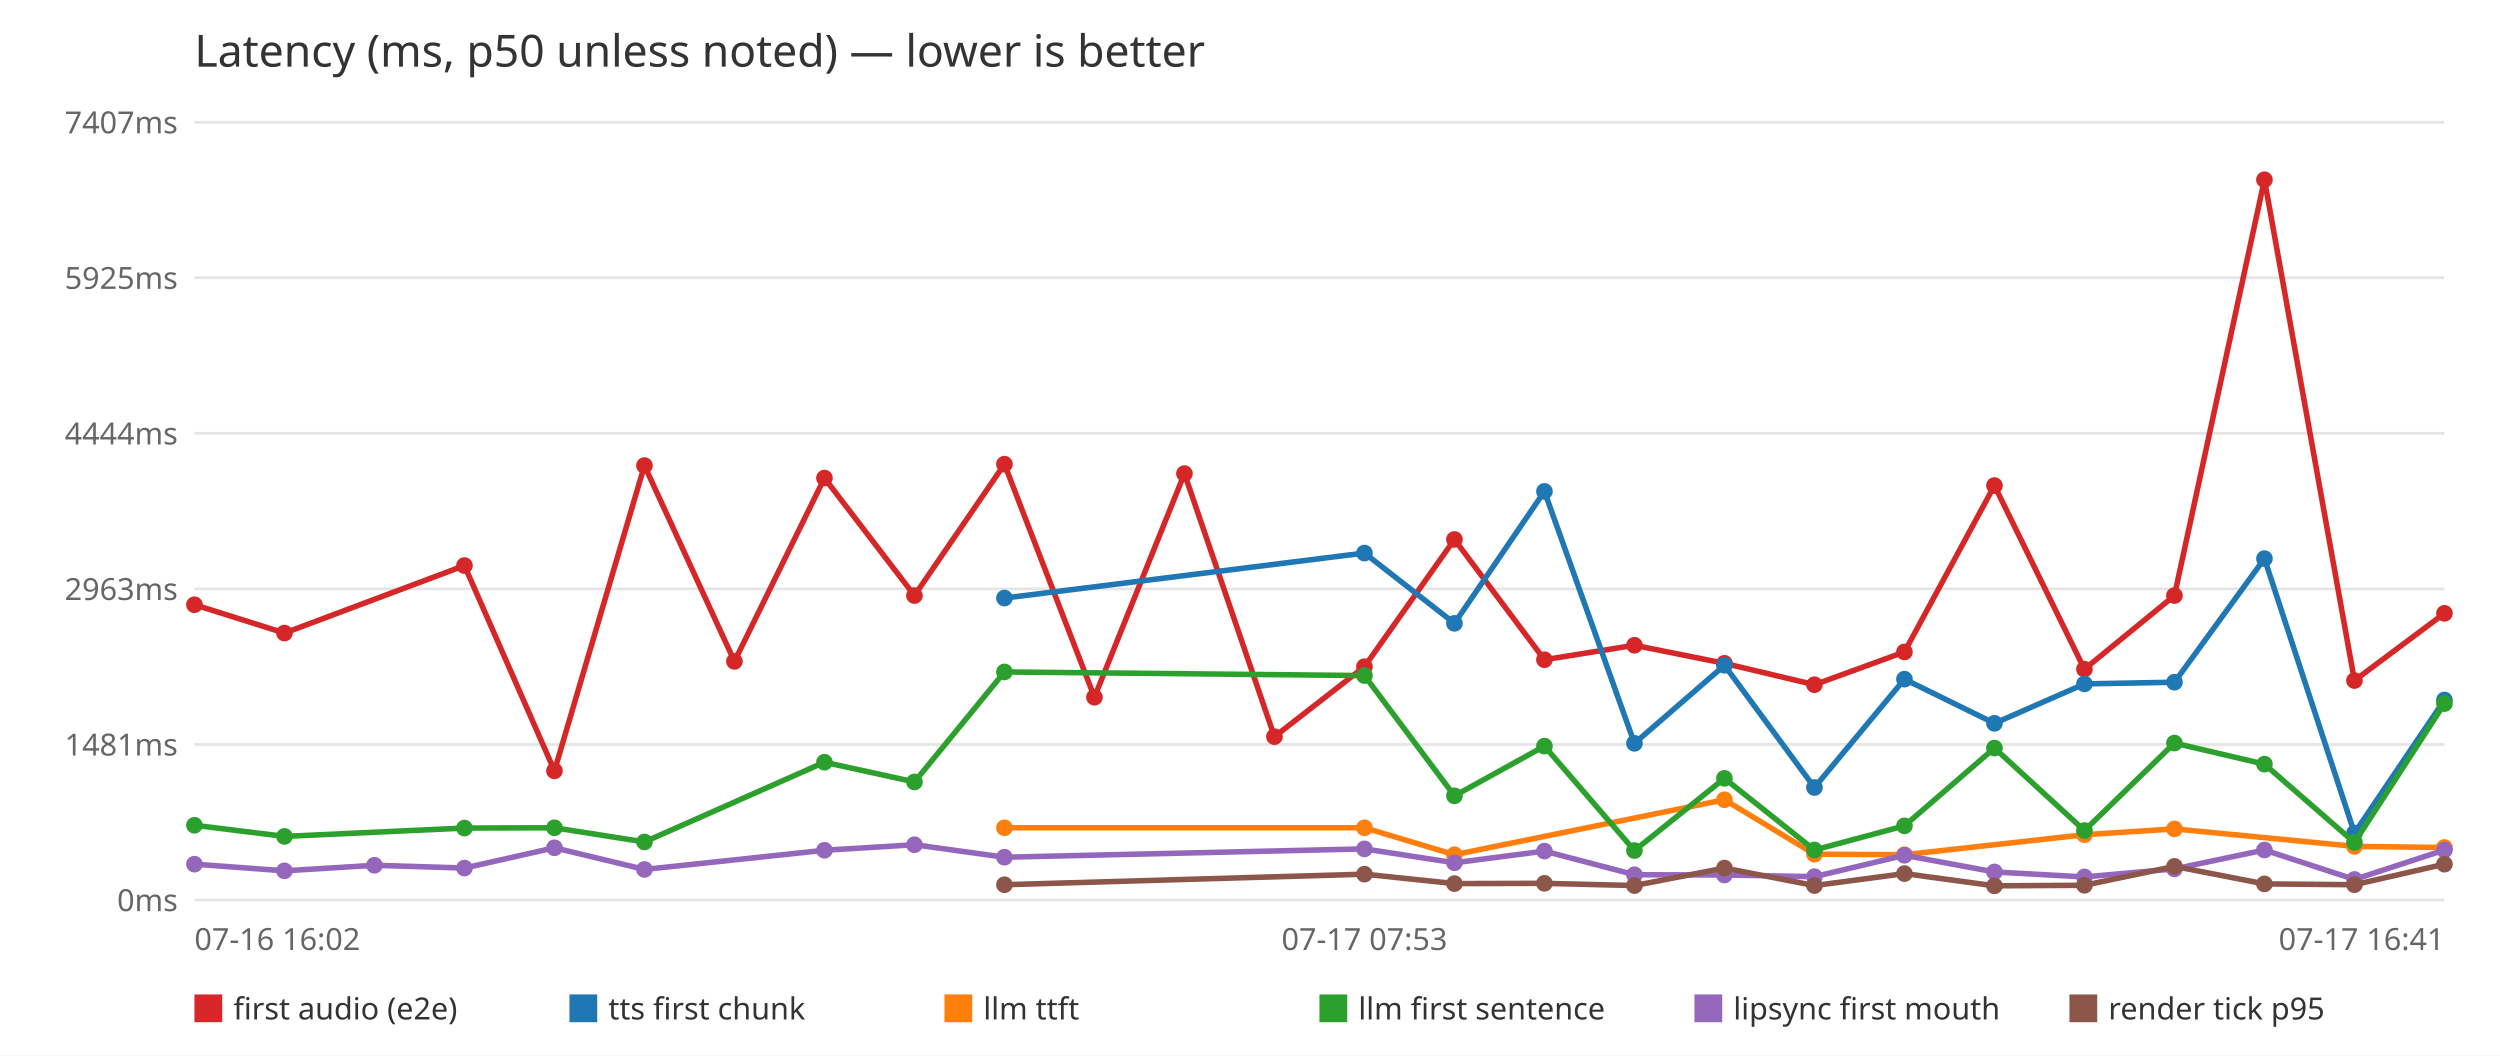
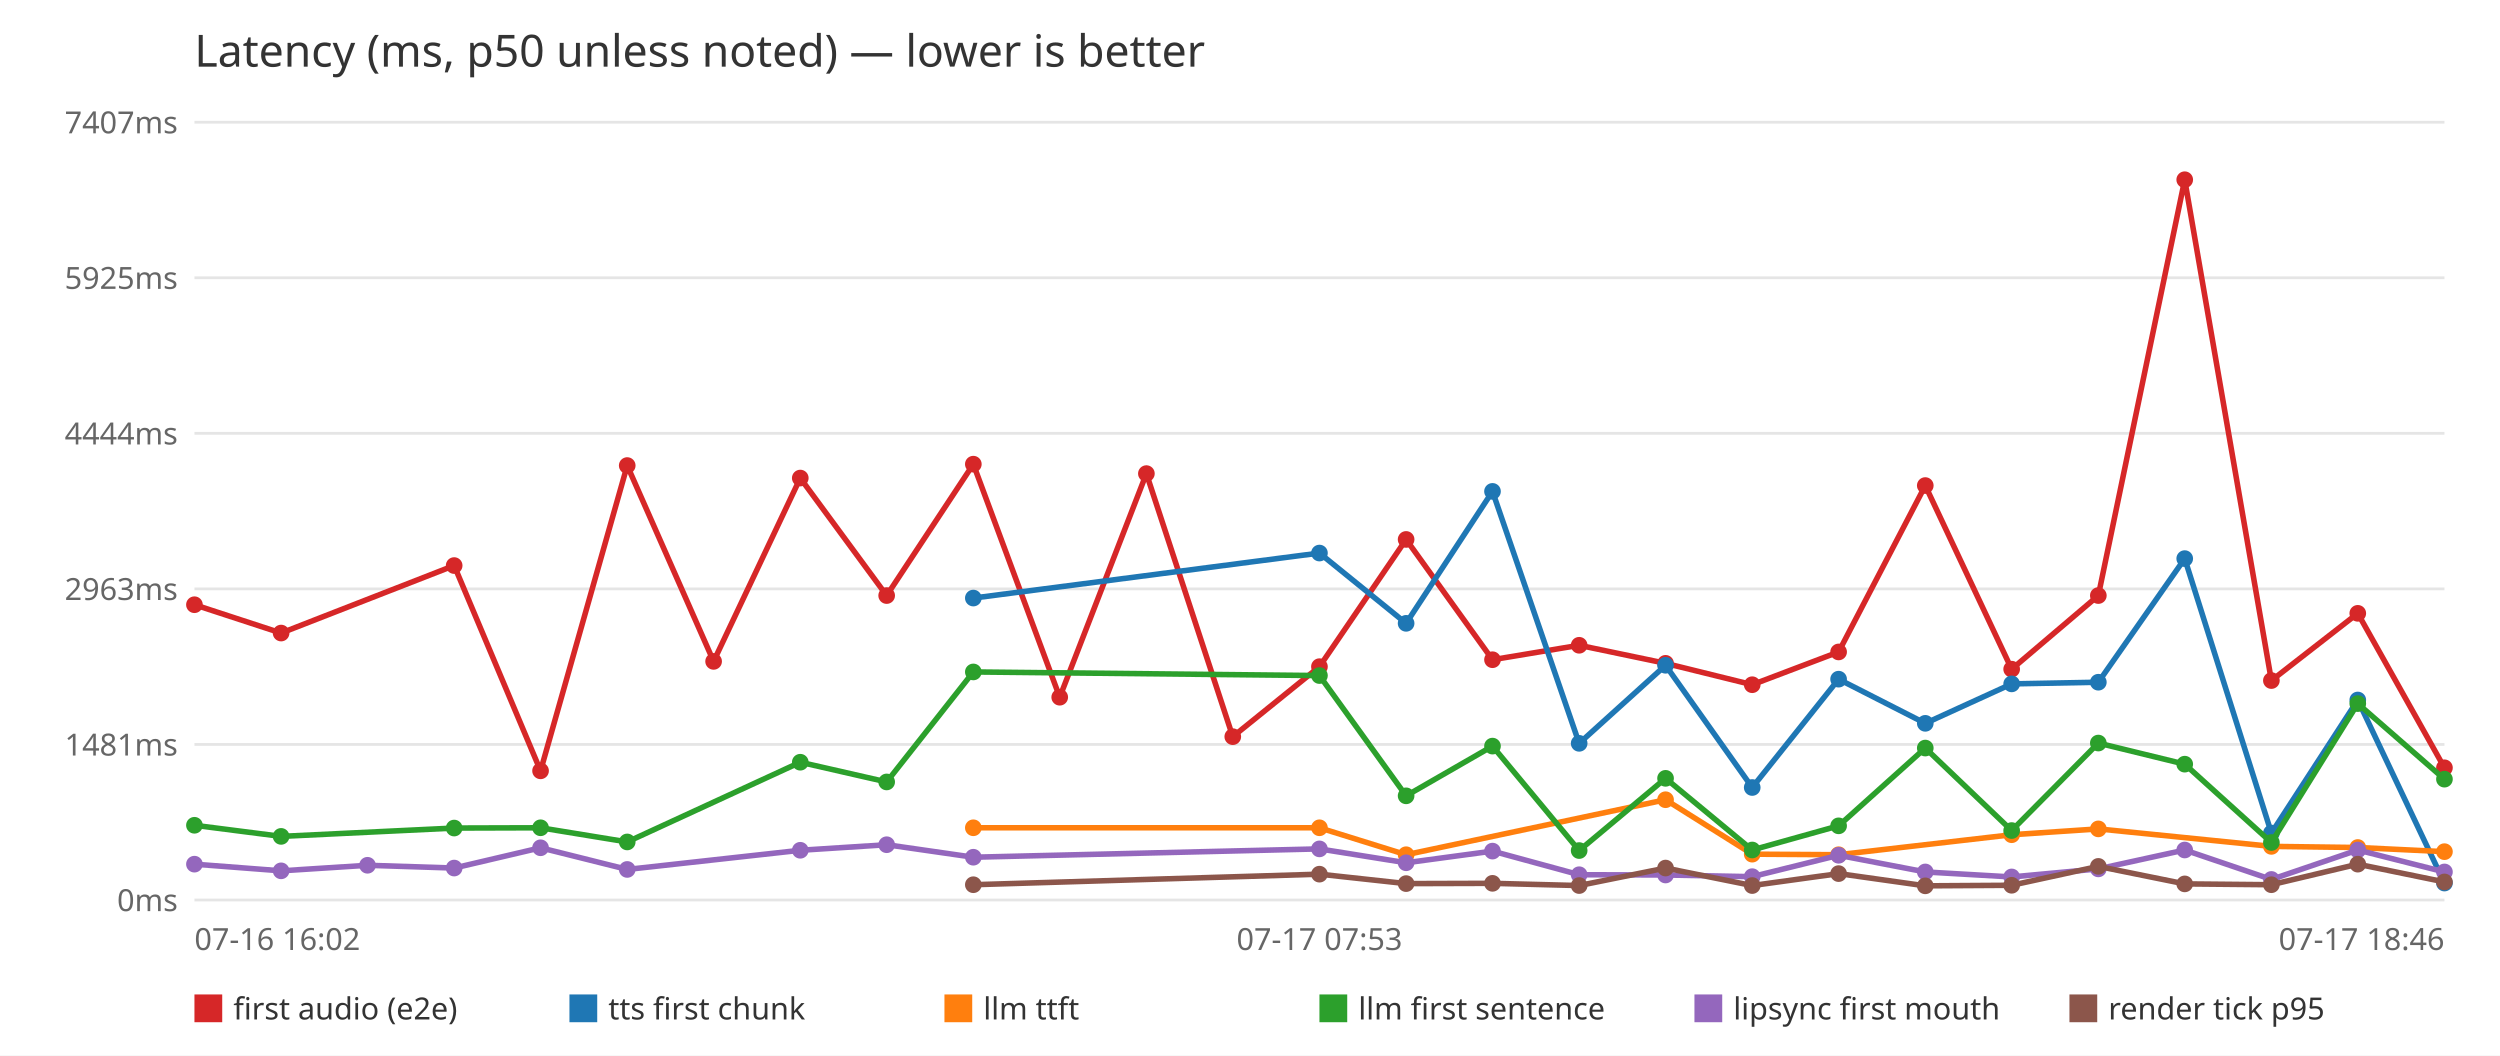
<svg xmlns="http://www.w3.org/2000/svg" width="900" height="380" viewBox="0 0 900 380" font-family="sans-serif">
  <rect width="900" height="380" fill="white" />
  <text x="70" y="24" font-size="16" fill="#333">Latency (ms, p50 unless noted) — lower is better</text>
  <line x1="70" y1="324.0" x2="880" y2="324.0" stroke="#e5e5e5" />
  <text x="64" y="328.0" font-size="11" fill="#666" text-anchor="end">0ms</text>
  <line x1="70" y1="268.0" x2="880" y2="268.0" stroke="#e5e5e5" />
  <text x="64" y="272.0" font-size="11" fill="#666" text-anchor="end">1481ms</text>
  <line x1="70" y1="212.0" x2="880" y2="212.0" stroke="#e5e5e5" />
  <text x="64" y="216.0" font-size="11" fill="#666" text-anchor="end">2963ms</text>
  <line x1="70" y1="156.0" x2="880" y2="156.0" stroke="#e5e5e5" />
  <text x="64" y="160.0" font-size="11" fill="#666" text-anchor="end">4444ms</text>
  <line x1="70" y1="100.0" x2="880" y2="100.0" stroke="#e5e5e5" />
  <text x="64" y="104.0" font-size="11" fill="#666" text-anchor="end">5925ms</text>
  <line x1="70" y1="44.0" x2="880" y2="44.0" stroke="#e5e5e5" />
  <text x="64" y="48.0" font-size="11" fill="#666" text-anchor="end">7407ms</text>
  <text x="70.0" y="342" font-size="11" fill="#666" text-anchor="start">07-16 16:02</text>
-   <text x="491.2" y="342" font-size="11" fill="#666" text-anchor="middle">07-17 07:53</text>
-   <text x="880.0" y="342" font-size="11" fill="#666" text-anchor="end">07-17 16:41</text>
-   <polyline points="70.0,217.7 102.4,227.9 167.2,203.6 199.6,277.5 232.0,167.6 264.4,238.1 296.8,172.1 329.2,214.4 361.6,167.1 394.0,251.0 426.4,170.5 458.8,265.2 491.2,240.0 523.6,194.2 556.0,237.5 588.4,232.3 620.8,238.8 653.2,246.5 685.6,234.7 718.0,174.8 750.4,240.9 782.8,214.4 815.2,64.7 847.6,245.0 880.0,220.8" fill="none" stroke="#d62728" stroke-width="2" />
+   <text x="475.0" y="342" font-size="11" fill="#666" text-anchor="middle">07-17 07:53</text>
+   <text x="880.0" y="342" font-size="11" fill="#666" text-anchor="end">07-17 18:46</text>
+   <polyline points="70.0,217.7 101.2,227.9 163.5,203.6 194.6,277.5 225.8,167.6 256.9,238.1 288.1,172.1 319.2,214.4 350.4,167.1 381.5,251.0 412.7,170.5 443.8,265.2 475.0,240.0 506.2,194.2 537.3,237.5 568.5,232.3 599.6,238.8 630.8,246.5 661.9,234.7 693.1,174.8 724.2,240.9 755.4,214.4 786.5,64.7 817.7,245.0 848.8,220.8 880.0,276.4" fill="none" stroke="#d62728" stroke-width="2" />
  <circle cx="70.0" cy="217.7" r="3" fill="#d62728" />
-   <circle cx="102.4" cy="227.9" r="3" fill="#d62728" />
-   <circle cx="167.2" cy="203.6" r="3" fill="#d62728" />
-   <circle cx="199.6" cy="277.5" r="3" fill="#d62728" />
-   <circle cx="232.0" cy="167.6" r="3" fill="#d62728" />
-   <circle cx="264.4" cy="238.1" r="3" fill="#d62728" />
-   <circle cx="296.8" cy="172.1" r="3" fill="#d62728" />
-   <circle cx="329.2" cy="214.4" r="3" fill="#d62728" />
-   <circle cx="361.6" cy="167.1" r="3" fill="#d62728" />
-   <circle cx="394.0" cy="251.0" r="3" fill="#d62728" />
-   <circle cx="426.4" cy="170.5" r="3" fill="#d62728" />
-   <circle cx="458.8" cy="265.2" r="3" fill="#d62728" />
-   <circle cx="491.2" cy="240.0" r="3" fill="#d62728" />
-   <circle cx="523.6" cy="194.2" r="3" fill="#d62728" />
-   <circle cx="556.0" cy="237.5" r="3" fill="#d62728" />
-   <circle cx="588.4" cy="232.3" r="3" fill="#d62728" />
-   <circle cx="620.8" cy="238.8" r="3" fill="#d62728" />
-   <circle cx="653.2" cy="246.5" r="3" fill="#d62728" />
-   <circle cx="685.6" cy="234.7" r="3" fill="#d62728" />
-   <circle cx="718.0" cy="174.8" r="3" fill="#d62728" />
-   <circle cx="750.4" cy="240.9" r="3" fill="#d62728" />
-   <circle cx="782.8" cy="214.4" r="3" fill="#d62728" />
-   <circle cx="815.2" cy="64.7" r="3" fill="#d62728" />
-   <circle cx="847.6" cy="245.0" r="3" fill="#d62728" />
-   <circle cx="880.0" cy="220.8" r="3" fill="#d62728" />
+   <circle cx="101.2" cy="227.9" r="3" fill="#d62728" />
+   <circle cx="163.5" cy="203.6" r="3" fill="#d62728" />
+   <circle cx="194.6" cy="277.5" r="3" fill="#d62728" />
+   <circle cx="225.8" cy="167.6" r="3" fill="#d62728" />
+   <circle cx="256.9" cy="238.1" r="3" fill="#d62728" />
+   <circle cx="288.1" cy="172.1" r="3" fill="#d62728" />
+   <circle cx="319.2" cy="214.4" r="3" fill="#d62728" />
+   <circle cx="350.4" cy="167.1" r="3" fill="#d62728" />
+   <circle cx="381.5" cy="251.0" r="3" fill="#d62728" />
+   <circle cx="412.7" cy="170.5" r="3" fill="#d62728" />
+   <circle cx="443.8" cy="265.2" r="3" fill="#d62728" />
+   <circle cx="475.0" cy="240.0" r="3" fill="#d62728" />
+   <circle cx="506.2" cy="194.2" r="3" fill="#d62728" />
+   <circle cx="537.3" cy="237.5" r="3" fill="#d62728" />
+   <circle cx="568.5" cy="232.3" r="3" fill="#d62728" />
+   <circle cx="599.6" cy="238.8" r="3" fill="#d62728" />
+   <circle cx="630.8" cy="246.5" r="3" fill="#d62728" />
+   <circle cx="661.9" cy="234.7" r="3" fill="#d62728" />
+   <circle cx="693.1" cy="174.8" r="3" fill="#d62728" />
+   <circle cx="724.2" cy="240.9" r="3" fill="#d62728" />
+   <circle cx="755.4" cy="214.4" r="3" fill="#d62728" />
+   <circle cx="786.5" cy="64.7" r="3" fill="#d62728" />
+   <circle cx="817.7" cy="245.0" r="3" fill="#d62728" />
+   <circle cx="848.8" cy="220.8" r="3" fill="#d62728" />
+   <circle cx="880.0" cy="276.4" r="3" fill="#d62728" />
  <rect x="70.0" y="358" width="10" height="10" fill="#d62728" />
  <text x="84.0" y="367" font-size="11" fill="#333">first audio (e2e)</text>
-   <polyline points="361.6,215.3 491.2,199.1 523.6,224.4 556.0,176.9 588.4,267.6 620.8,239.5 653.2,283.5 685.6,244.5 718.0,260.4 750.4,246.2 782.8,245.6 815.2,201.1 847.6,299.9 880.0,252.0" fill="none" stroke="#1f77b4" stroke-width="2" />
-   <circle cx="361.6" cy="215.3" r="3" fill="#1f77b4" />
-   <circle cx="491.2" cy="199.1" r="3" fill="#1f77b4" />
-   <circle cx="523.6" cy="224.4" r="3" fill="#1f77b4" />
-   <circle cx="556.0" cy="176.9" r="3" fill="#1f77b4" />
-   <circle cx="588.4" cy="267.6" r="3" fill="#1f77b4" />
-   <circle cx="620.8" cy="239.5" r="3" fill="#1f77b4" />
-   <circle cx="653.2" cy="283.5" r="3" fill="#1f77b4" />
-   <circle cx="685.6" cy="244.5" r="3" fill="#1f77b4" />
-   <circle cx="718.0" cy="260.4" r="3" fill="#1f77b4" />
-   <circle cx="750.4" cy="246.2" r="3" fill="#1f77b4" />
-   <circle cx="782.8" cy="245.6" r="3" fill="#1f77b4" />
-   <circle cx="815.2" cy="201.1" r="3" fill="#1f77b4" />
-   <circle cx="847.6" cy="299.9" r="3" fill="#1f77b4" />
-   <circle cx="880.0" cy="252.0" r="3" fill="#1f77b4" />
+   <polyline points="350.4,215.3 475.0,199.1 506.2,224.4 537.3,176.9 568.5,267.6 599.6,239.5 630.8,283.5 661.9,244.5 693.1,260.4 724.2,246.2 755.4,245.6 786.5,201.1 817.7,299.9 848.8,252.0 880.0,317.9" fill="none" stroke="#1f77b4" stroke-width="2" />
+   <circle cx="350.4" cy="215.3" r="3" fill="#1f77b4" />
+   <circle cx="475.0" cy="199.1" r="3" fill="#1f77b4" />
+   <circle cx="506.2" cy="224.4" r="3" fill="#1f77b4" />
+   <circle cx="537.3" cy="176.9" r="3" fill="#1f77b4" />
+   <circle cx="568.5" cy="267.6" r="3" fill="#1f77b4" />
+   <circle cx="599.6" cy="239.5" r="3" fill="#1f77b4" />
+   <circle cx="630.8" cy="283.5" r="3" fill="#1f77b4" />
+   <circle cx="661.9" cy="244.5" r="3" fill="#1f77b4" />
+   <circle cx="693.1" cy="260.4" r="3" fill="#1f77b4" />
+   <circle cx="724.2" cy="246.2" r="3" fill="#1f77b4" />
+   <circle cx="755.4" cy="245.6" r="3" fill="#1f77b4" />
+   <circle cx="786.5" cy="201.1" r="3" fill="#1f77b4" />
+   <circle cx="817.7" cy="299.9" r="3" fill="#1f77b4" />
+   <circle cx="848.8" cy="252.0" r="3" fill="#1f77b4" />
+   <circle cx="880.0" cy="317.9" r="3" fill="#1f77b4" />
  <rect x="205.0" y="358" width="10" height="10" fill="#1f77b4" />
  <text x="219.0" y="367" font-size="11" fill="#333">tts first chunk</text>
-   <polyline points="361.6,298.0 491.2,298.0 523.6,307.7 620.8,287.9 653.2,307.5 685.6,307.7 750.4,300.5 782.8,298.4 847.6,304.7 880.0,305.1" fill="none" stroke="#ff7f0e" stroke-width="2" />
-   <circle cx="361.6" cy="298.0" r="3" fill="#ff7f0e" />
-   <circle cx="491.2" cy="298.0" r="3" fill="#ff7f0e" />
-   <circle cx="523.6" cy="307.7" r="3" fill="#ff7f0e" />
-   <circle cx="620.8" cy="287.9" r="3" fill="#ff7f0e" />
-   <circle cx="653.2" cy="307.5" r="3" fill="#ff7f0e" />
-   <circle cx="685.6" cy="307.7" r="3" fill="#ff7f0e" />
-   <circle cx="750.4" cy="300.5" r="3" fill="#ff7f0e" />
-   <circle cx="782.8" cy="298.4" r="3" fill="#ff7f0e" />
-   <circle cx="847.6" cy="304.7" r="3" fill="#ff7f0e" />
-   <circle cx="880.0" cy="305.1" r="3" fill="#ff7f0e" />
+   <polyline points="350.4,298.0 475.0,298.0 506.2,307.7 599.6,287.9 630.8,307.5 661.9,307.7 724.2,300.5 755.4,298.4 817.7,304.7 848.8,305.1 880.0,306.6" fill="none" stroke="#ff7f0e" stroke-width="2" />
+   <circle cx="350.4" cy="298.0" r="3" fill="#ff7f0e" />
+   <circle cx="475.0" cy="298.0" r="3" fill="#ff7f0e" />
+   <circle cx="506.2" cy="307.7" r="3" fill="#ff7f0e" />
+   <circle cx="599.6" cy="287.9" r="3" fill="#ff7f0e" />
+   <circle cx="630.8" cy="307.5" r="3" fill="#ff7f0e" />
+   <circle cx="661.9" cy="307.7" r="3" fill="#ff7f0e" />
+   <circle cx="724.2" cy="300.5" r="3" fill="#ff7f0e" />
+   <circle cx="755.4" cy="298.4" r="3" fill="#ff7f0e" />
+   <circle cx="817.7" cy="304.7" r="3" fill="#ff7f0e" />
+   <circle cx="848.8" cy="305.1" r="3" fill="#ff7f0e" />
+   <circle cx="880.0" cy="306.6" r="3" fill="#ff7f0e" />
  <rect x="340.0" y="358" width="10" height="10" fill="#ff7f0e" />
  <text x="354.0" y="367" font-size="11" fill="#333">llm ttft</text>
-   <polyline points="70.0,297.1 102.4,301.1 167.2,298.1 199.6,298.0 232.0,303.1 296.8,274.4 329.2,281.5 361.6,241.9 491.2,243.2 523.6,286.5 556.0,268.6 588.4,306.2 620.8,280.2 653.2,306.0 685.6,297.3 718.0,269.3 750.4,299.0 782.8,267.5 815.2,275.1 847.6,303.3 880.0,253.3" fill="none" stroke="#2ca02c" stroke-width="2" />
+   <polyline points="70.0,297.1 101.2,301.1 163.5,298.1 194.6,298.0 225.8,303.1 288.1,274.4 319.2,281.5 350.4,241.9 475.0,243.2 506.2,286.5 537.3,268.6 568.5,306.2 599.6,280.2 630.8,306.0 661.9,297.3 693.1,269.3 724.2,299.0 755.4,267.5 786.5,275.1 817.7,303.3 848.8,253.3 880.0,280.5" fill="none" stroke="#2ca02c" stroke-width="2" />
  <circle cx="70.0" cy="297.1" r="3" fill="#2ca02c" />
-   <circle cx="102.4" cy="301.1" r="3" fill="#2ca02c" />
-   <circle cx="167.2" cy="298.1" r="3" fill="#2ca02c" />
-   <circle cx="199.6" cy="298.0" r="3" fill="#2ca02c" />
-   <circle cx="232.0" cy="303.1" r="3" fill="#2ca02c" />
-   <circle cx="296.8" cy="274.4" r="3" fill="#2ca02c" />
-   <circle cx="329.2" cy="281.5" r="3" fill="#2ca02c" />
-   <circle cx="361.6" cy="241.9" r="3" fill="#2ca02c" />
-   <circle cx="491.2" cy="243.2" r="3" fill="#2ca02c" />
-   <circle cx="523.6" cy="286.5" r="3" fill="#2ca02c" />
-   <circle cx="556.0" cy="268.6" r="3" fill="#2ca02c" />
-   <circle cx="588.4" cy="306.2" r="3" fill="#2ca02c" />
-   <circle cx="620.8" cy="280.2" r="3" fill="#2ca02c" />
-   <circle cx="653.2" cy="306.0" r="3" fill="#2ca02c" />
-   <circle cx="685.6" cy="297.3" r="3" fill="#2ca02c" />
-   <circle cx="718.0" cy="269.3" r="3" fill="#2ca02c" />
-   <circle cx="750.4" cy="299.0" r="3" fill="#2ca02c" />
-   <circle cx="782.8" cy="267.5" r="3" fill="#2ca02c" />
-   <circle cx="815.2" cy="275.1" r="3" fill="#2ca02c" />
-   <circle cx="847.6" cy="303.3" r="3" fill="#2ca02c" />
-   <circle cx="880.0" cy="253.3" r="3" fill="#2ca02c" />
+   <circle cx="101.2" cy="301.1" r="3" fill="#2ca02c" />
+   <circle cx="163.5" cy="298.1" r="3" fill="#2ca02c" />
+   <circle cx="194.6" cy="298.0" r="3" fill="#2ca02c" />
+   <circle cx="225.8" cy="303.1" r="3" fill="#2ca02c" />
+   <circle cx="288.1" cy="274.4" r="3" fill="#2ca02c" />
+   <circle cx="319.2" cy="281.5" r="3" fill="#2ca02c" />
+   <circle cx="350.4" cy="241.9" r="3" fill="#2ca02c" />
+   <circle cx="475.0" cy="243.2" r="3" fill="#2ca02c" />
+   <circle cx="506.2" cy="286.5" r="3" fill="#2ca02c" />
+   <circle cx="537.3" cy="268.6" r="3" fill="#2ca02c" />
+   <circle cx="568.5" cy="306.2" r="3" fill="#2ca02c" />
+   <circle cx="599.6" cy="280.2" r="3" fill="#2ca02c" />
+   <circle cx="630.8" cy="306.0" r="3" fill="#2ca02c" />
+   <circle cx="661.9" cy="297.3" r="3" fill="#2ca02c" />
+   <circle cx="693.1" cy="269.3" r="3" fill="#2ca02c" />
+   <circle cx="724.2" cy="299.0" r="3" fill="#2ca02c" />
+   <circle cx="755.4" cy="267.5" r="3" fill="#2ca02c" />
+   <circle cx="786.5" cy="275.1" r="3" fill="#2ca02c" />
+   <circle cx="817.7" cy="303.3" r="3" fill="#2ca02c" />
+   <circle cx="848.8" cy="253.3" r="3" fill="#2ca02c" />
+   <circle cx="880.0" cy="280.5" r="3" fill="#2ca02c" />
  <rect x="475.0" y="358" width="10" height="10" fill="#2ca02c" />
  <text x="489.0" y="367" font-size="11" fill="#333">llm first sentence</text>
-   <polyline points="70.0,311.1 102.4,313.5 134.8,311.5 167.2,312.5 199.6,305.2 232.0,313.0 296.8,306.1 329.2,304.1 361.6,308.6 491.2,305.6 523.6,310.6 556.0,306.4 588.4,314.9 620.8,315.0 653.2,315.6 685.6,307.9 718.0,313.9 750.4,315.7 782.8,312.8 815.2,306.0 847.6,316.6 880.0,306.0" fill="none" stroke="#9467bd" stroke-width="2" />
+   <polyline points="70.0,311.1 101.2,313.5 132.3,311.5 163.5,312.5 194.6,305.2 225.8,313.0 288.1,306.1 319.2,304.1 350.4,308.6 475.0,305.6 506.2,310.6 537.3,306.4 568.5,314.9 599.6,315.0 630.8,315.6 661.9,307.9 693.1,313.9 724.2,315.7 755.4,312.8 786.5,306.0 817.7,316.6 848.8,306.0 880.0,313.9" fill="none" stroke="#9467bd" stroke-width="2" />
  <circle cx="70.0" cy="311.1" r="3" fill="#9467bd" />
-   <circle cx="102.4" cy="313.5" r="3" fill="#9467bd" />
-   <circle cx="134.8" cy="311.5" r="3" fill="#9467bd" />
-   <circle cx="167.2" cy="312.5" r="3" fill="#9467bd" />
-   <circle cx="199.6" cy="305.2" r="3" fill="#9467bd" />
-   <circle cx="232.0" cy="313.0" r="3" fill="#9467bd" />
-   <circle cx="296.8" cy="306.1" r="3" fill="#9467bd" />
-   <circle cx="329.2" cy="304.1" r="3" fill="#9467bd" />
-   <circle cx="361.6" cy="308.6" r="3" fill="#9467bd" />
-   <circle cx="491.2" cy="305.6" r="3" fill="#9467bd" />
-   <circle cx="523.6" cy="310.6" r="3" fill="#9467bd" />
-   <circle cx="556.0" cy="306.4" r="3" fill="#9467bd" />
-   <circle cx="588.4" cy="314.9" r="3" fill="#9467bd" />
-   <circle cx="620.8" cy="315.0" r="3" fill="#9467bd" />
-   <circle cx="653.2" cy="315.6" r="3" fill="#9467bd" />
-   <circle cx="685.6" cy="307.9" r="3" fill="#9467bd" />
-   <circle cx="718.0" cy="313.9" r="3" fill="#9467bd" />
-   <circle cx="750.4" cy="315.7" r="3" fill="#9467bd" />
-   <circle cx="782.8" cy="312.8" r="3" fill="#9467bd" />
-   <circle cx="815.2" cy="306.0" r="3" fill="#9467bd" />
-   <circle cx="847.6" cy="316.6" r="3" fill="#9467bd" />
-   <circle cx="880.0" cy="306.0" r="3" fill="#9467bd" />
+   <circle cx="101.2" cy="313.5" r="3" fill="#9467bd" />
+   <circle cx="132.3" cy="311.5" r="3" fill="#9467bd" />
+   <circle cx="163.5" cy="312.5" r="3" fill="#9467bd" />
+   <circle cx="194.6" cy="305.2" r="3" fill="#9467bd" />
+   <circle cx="225.8" cy="313.0" r="3" fill="#9467bd" />
+   <circle cx="288.1" cy="306.1" r="3" fill="#9467bd" />
+   <circle cx="319.2" cy="304.1" r="3" fill="#9467bd" />
+   <circle cx="350.4" cy="308.6" r="3" fill="#9467bd" />
+   <circle cx="475.0" cy="305.6" r="3" fill="#9467bd" />
+   <circle cx="506.2" cy="310.6" r="3" fill="#9467bd" />
+   <circle cx="537.3" cy="306.4" r="3" fill="#9467bd" />
+   <circle cx="568.5" cy="314.9" r="3" fill="#9467bd" />
+   <circle cx="599.6" cy="315.0" r="3" fill="#9467bd" />
+   <circle cx="630.8" cy="315.6" r="3" fill="#9467bd" />
+   <circle cx="661.9" cy="307.9" r="3" fill="#9467bd" />
+   <circle cx="693.1" cy="313.9" r="3" fill="#9467bd" />
+   <circle cx="724.2" cy="315.7" r="3" fill="#9467bd" />
+   <circle cx="755.4" cy="312.8" r="3" fill="#9467bd" />
+   <circle cx="786.5" cy="306.0" r="3" fill="#9467bd" />
+   <circle cx="817.7" cy="316.6" r="3" fill="#9467bd" />
+   <circle cx="848.8" cy="306.0" r="3" fill="#9467bd" />
+   <circle cx="880.0" cy="313.9" r="3" fill="#9467bd" />
  <rect x="610.0" y="358" width="10" height="10" fill="#9467bd" />
  <text x="624.0" y="367" font-size="11" fill="#333">lipsync first mouth</text>
-   <polyline points="361.6,318.5 491.2,314.7 523.6,318.1 556.0,318.0 588.4,318.8 620.8,312.5 653.2,318.8 685.6,314.5 718.0,318.9 750.4,318.7 782.8,311.9 815.2,318.2 847.6,318.5 880.0,311.1" fill="none" stroke="#8c564b" stroke-width="2" />
-   <circle cx="361.6" cy="318.5" r="3" fill="#8c564b" />
-   <circle cx="491.2" cy="314.7" r="3" fill="#8c564b" />
-   <circle cx="523.6" cy="318.1" r="3" fill="#8c564b" />
-   <circle cx="556.0" cy="318.0" r="3" fill="#8c564b" />
-   <circle cx="588.4" cy="318.8" r="3" fill="#8c564b" />
-   <circle cx="620.8" cy="312.5" r="3" fill="#8c564b" />
-   <circle cx="653.2" cy="318.8" r="3" fill="#8c564b" />
-   <circle cx="685.6" cy="314.5" r="3" fill="#8c564b" />
-   <circle cx="718.0" cy="318.9" r="3" fill="#8c564b" />
-   <circle cx="750.4" cy="318.7" r="3" fill="#8c564b" />
-   <circle cx="782.8" cy="311.9" r="3" fill="#8c564b" />
-   <circle cx="815.2" cy="318.2" r="3" fill="#8c564b" />
-   <circle cx="847.6" cy="318.5" r="3" fill="#8c564b" />
-   <circle cx="880.0" cy="311.1" r="3" fill="#8c564b" />
+   <polyline points="350.4,318.5 475.0,314.7 506.2,318.1 537.3,318.0 568.5,318.8 599.6,312.5 630.8,318.8 661.9,314.5 693.1,318.9 724.2,318.7 755.4,311.9 786.5,318.2 817.7,318.5 848.8,311.1 880.0,317.5" fill="none" stroke="#8c564b" stroke-width="2" />
+   <circle cx="350.4" cy="318.5" r="3" fill="#8c564b" />
+   <circle cx="475.0" cy="314.7" r="3" fill="#8c564b" />
+   <circle cx="506.2" cy="318.1" r="3" fill="#8c564b" />
+   <circle cx="537.3" cy="318.0" r="3" fill="#8c564b" />
+   <circle cx="568.5" cy="318.8" r="3" fill="#8c564b" />
+   <circle cx="599.6" cy="312.5" r="3" fill="#8c564b" />
+   <circle cx="630.8" cy="318.8" r="3" fill="#8c564b" />
+   <circle cx="661.9" cy="314.5" r="3" fill="#8c564b" />
+   <circle cx="693.1" cy="318.9" r="3" fill="#8c564b" />
+   <circle cx="724.2" cy="318.7" r="3" fill="#8c564b" />
+   <circle cx="755.4" cy="311.9" r="3" fill="#8c564b" />
+   <circle cx="786.5" cy="318.2" r="3" fill="#8c564b" />
+   <circle cx="817.7" cy="318.5" r="3" fill="#8c564b" />
+   <circle cx="848.8" cy="311.1" r="3" fill="#8c564b" />
+   <circle cx="880.0" cy="317.5" r="3" fill="#8c564b" />
  <rect x="745.0" y="358" width="10" height="10" fill="#8c564b" />
  <text x="759.0" y="367" font-size="11" fill="#333">render tick p95</text>
</svg>
